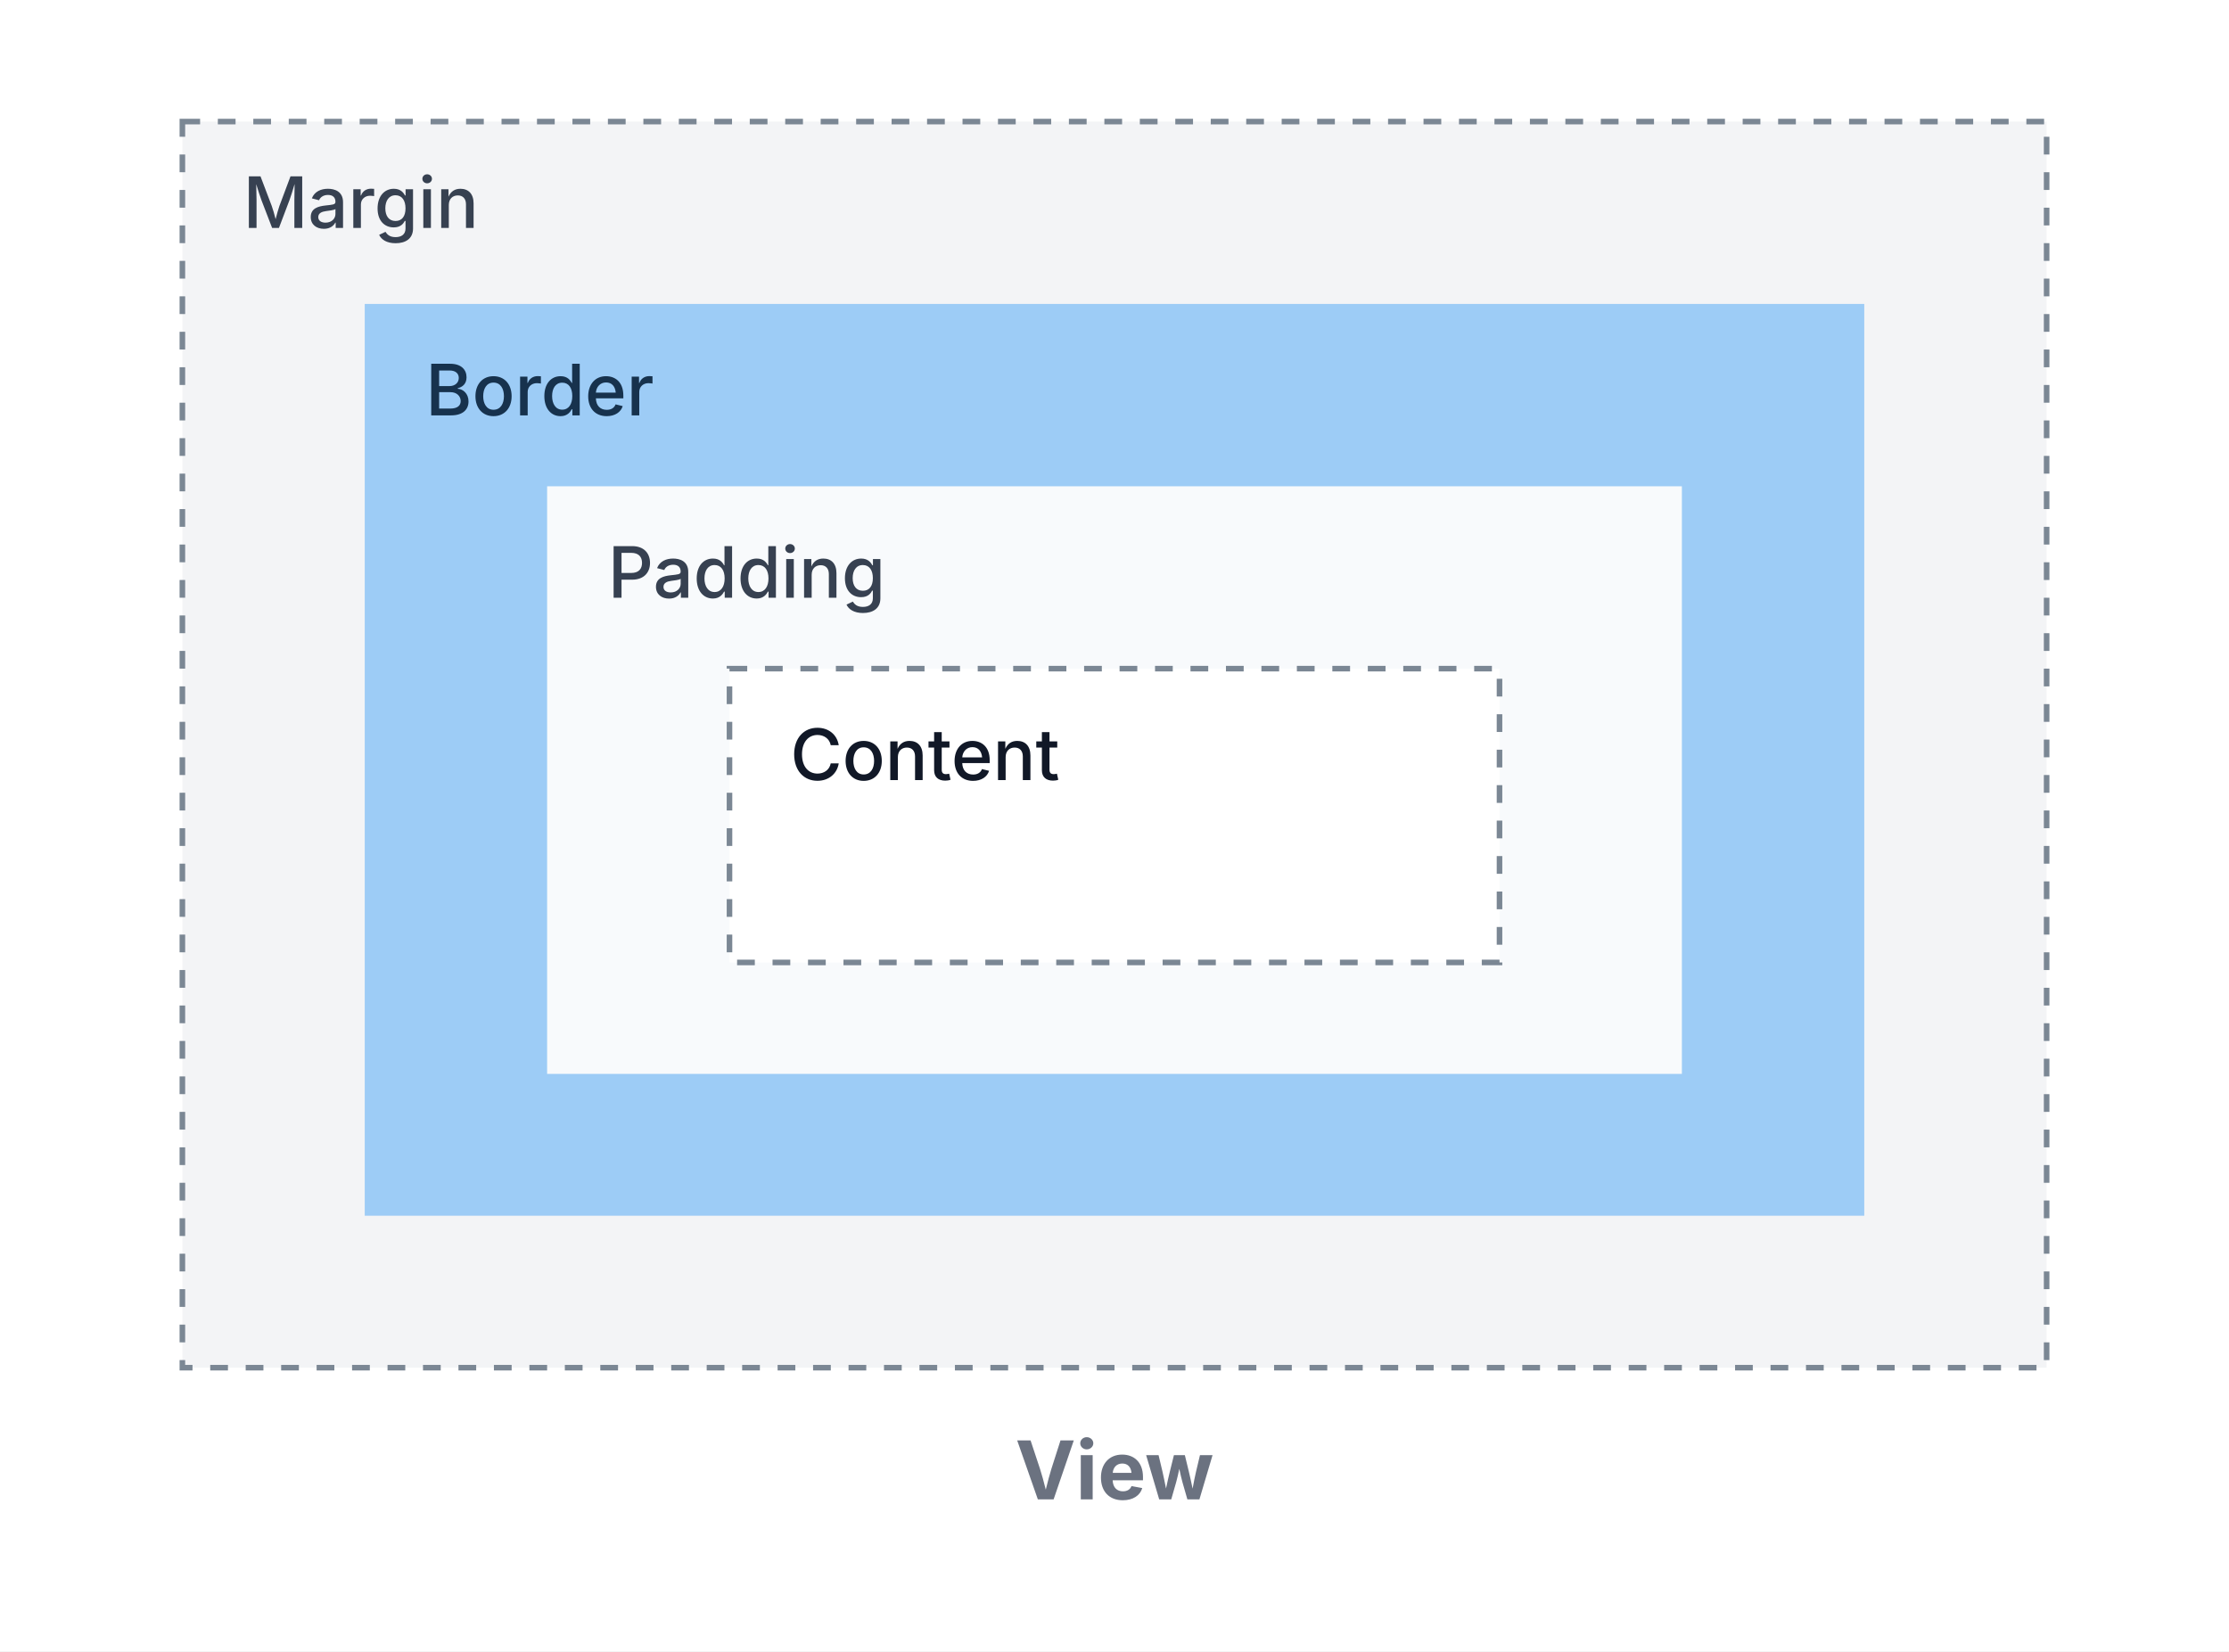
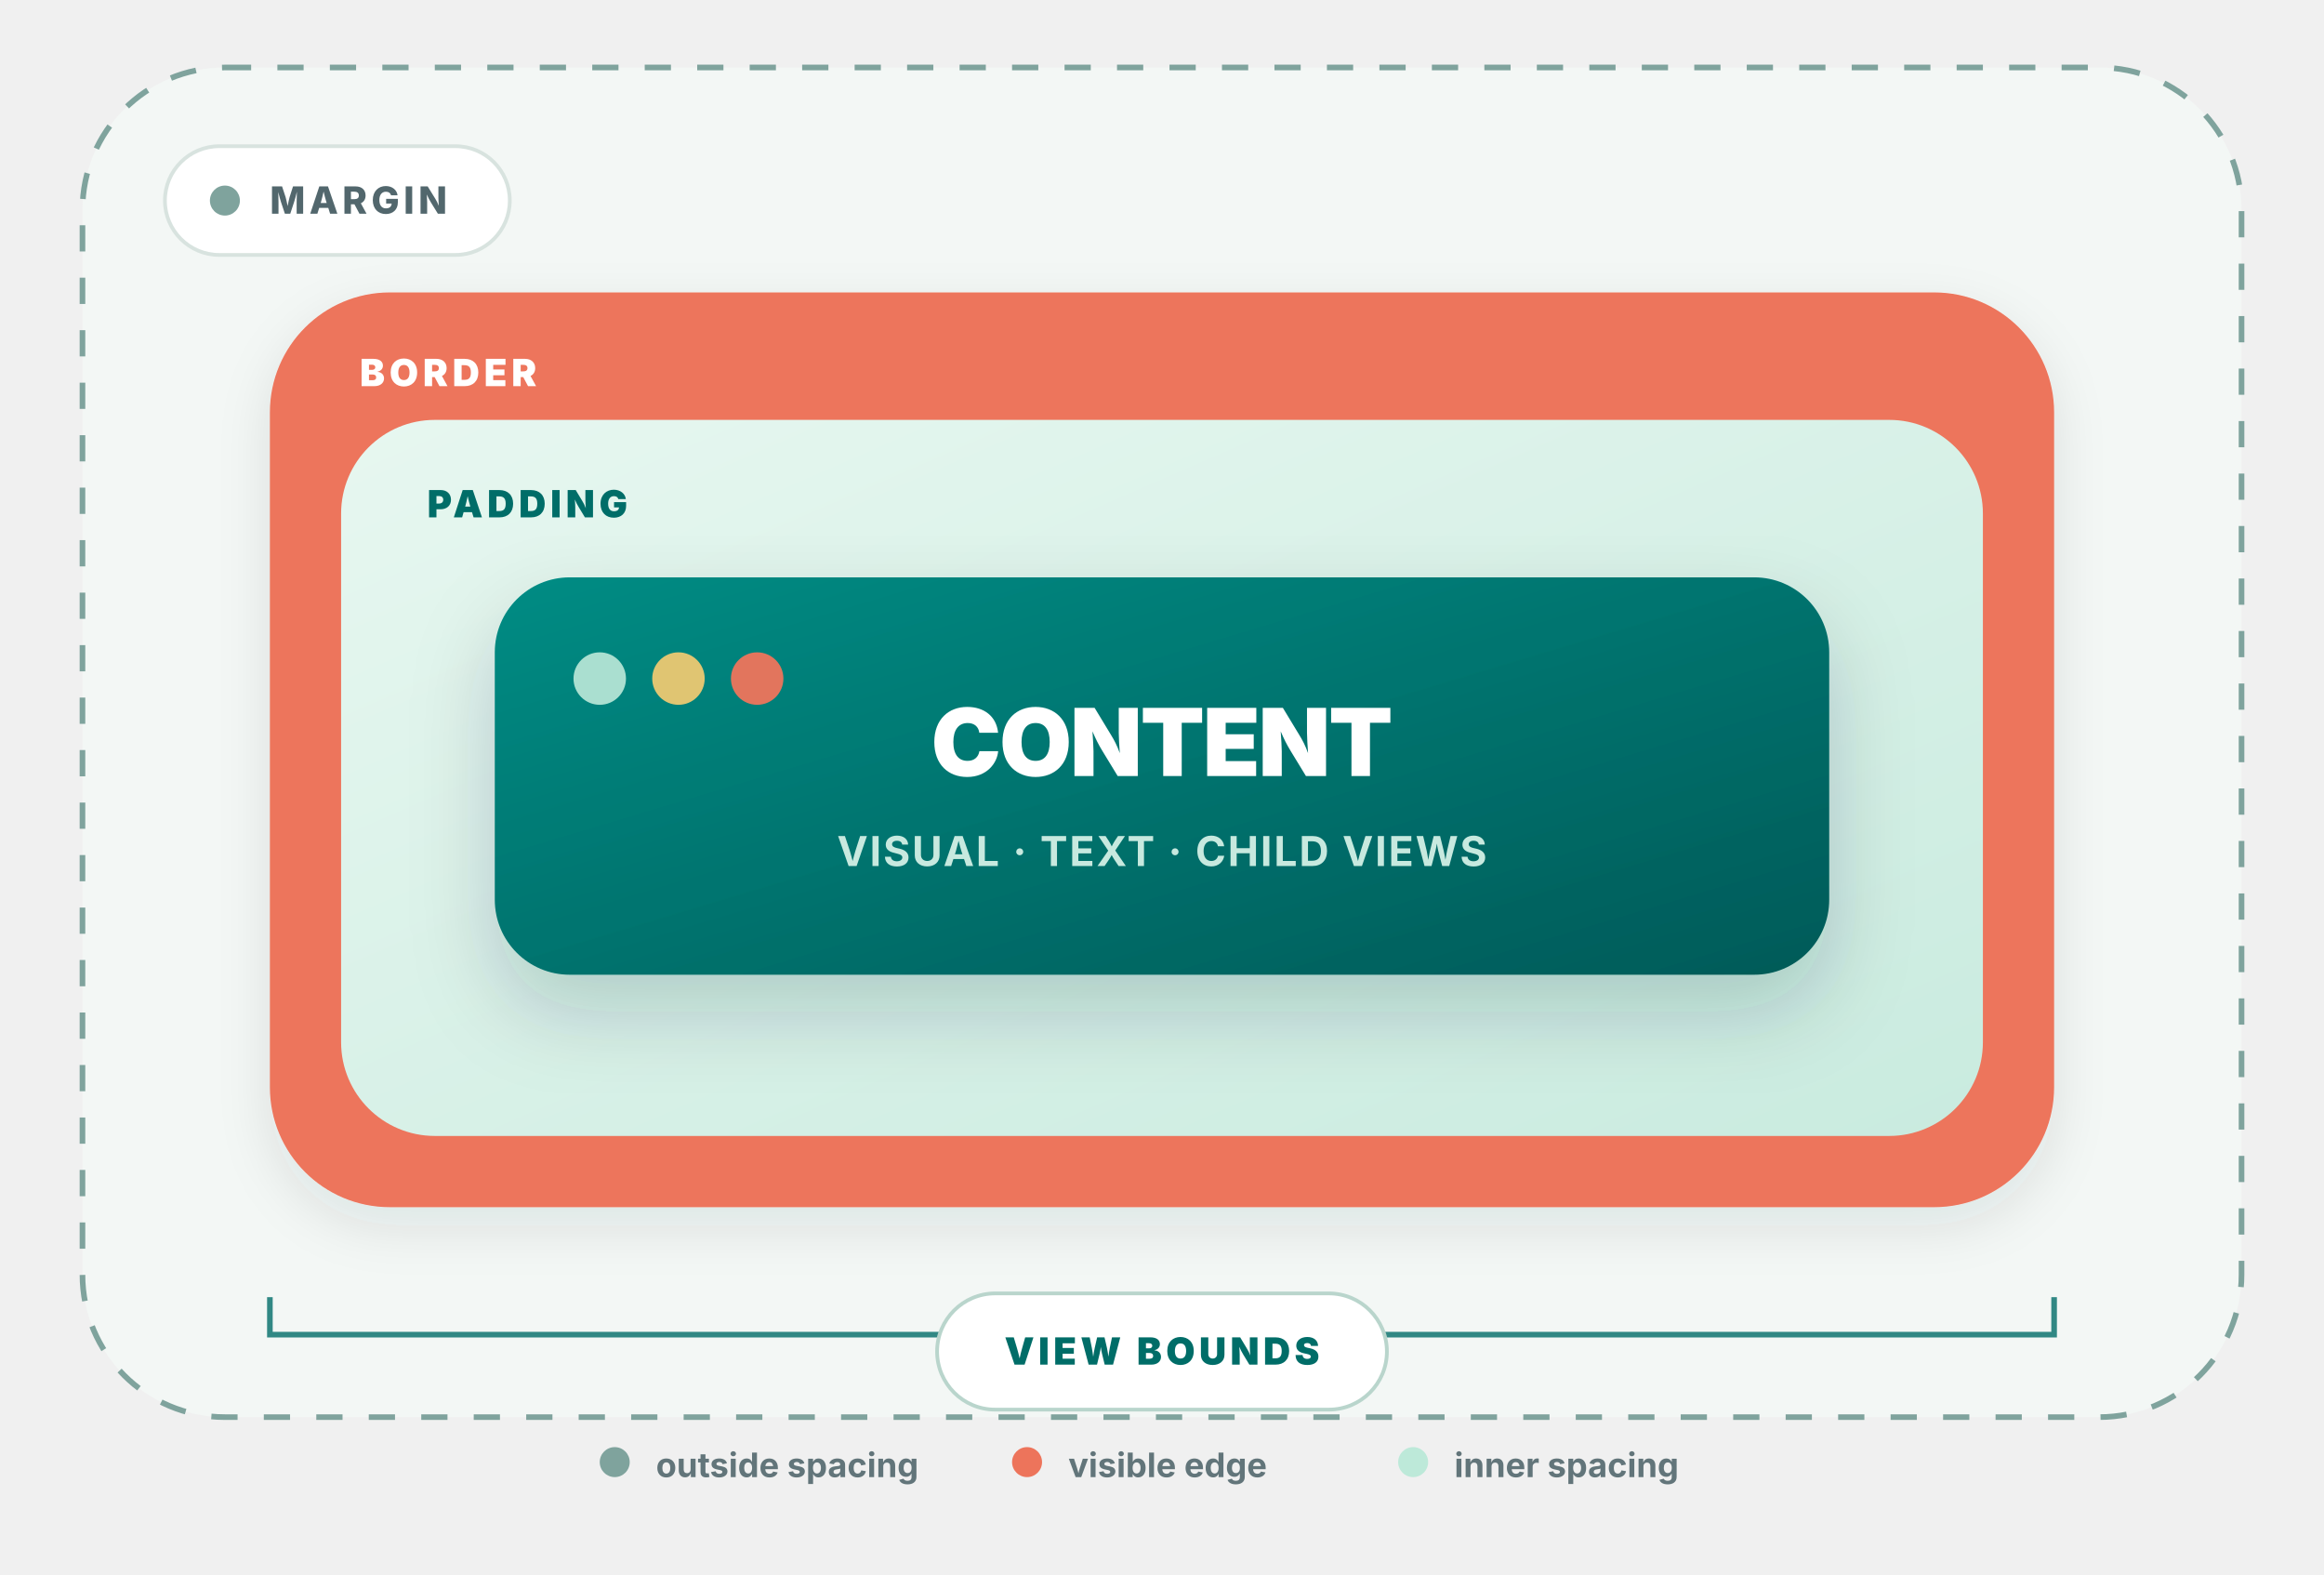
- <svg xmlns="http://www.w3.org/2000/svg" width="440" height="326" viewBox="0 0 440 326" role="img" aria-labelledby="title desc">
-   <rect width="440" height="326" fill="#ffffff" />
+ <svg xmlns="http://www.w3.org/2000/svg" width="620" height="420" viewBox="0 0 620 420" role="img" aria-labelledby="title desc">
+   <defs>
+     <linearGradient id="contentFill" x1="0" y1="0" x2="1" y2="1">
+       <stop offset="0" stop-color="#008c84" />
+       <stop offset="1" stop-color="#005a58" />
+     </linearGradient>
+     <linearGradient id="paddingFill" x1="0" y1="0" x2="1" y2="1">
+       <stop offset="0" stop-color="#e7f7f0" />
+       <stop offset="1" stop-color="#c9ebdf" />
+     </linearGradient>
+     <filter id="layerShadow" x="-20%" y="-20%" width="140%" height="150%">
+       <feDropShadow dx="0" dy="10" stdDeviation="11" flood-color="#142f3a" flood-opacity=".18" />
+     </filter>
+     <filter id="softShadow" x="-20%" y="-20%" width="140%" height="150%">
+       <feDropShadow dx="0" dy="5" stdDeviation="7" flood-color="#142f3a" flood-opacity=".10" />
+     </filter>
+   </defs>
  <g font-family="Inter, Pretendard, 'Noto Sans KR', 'Segoe UI', Arial, sans-serif" text-rendering="geometricPrecision">
-     <rect x="36" y="24" width="368" height="246" fill="#f3f4f6" stroke="#7b8794" stroke-width="1.1" stroke-dasharray="3.5 3.5" />
-     <text x="48" y="45" font-size="14" font-weight="500" fill="#374151">Margin</text>
-     <rect x="72" y="60" width="296" height="180" fill="#9dccf6" />
-     <text x="84" y="82" font-size="14" font-weight="500" fill="#17324d">Border</text>
-     <rect x="108" y="96" width="224" height="116" fill="#f8fafc" />
-     <text x="120" y="118" font-size="14" font-weight="500" fill="#374151">Padding</text>
-     <rect x="144" y="132" width="152" height="58" fill="#ffffff" stroke="#7b8794" stroke-width="1.1" stroke-dasharray="3.5 3.5" />
-     <text x="156" y="154" font-size="14" font-weight="500" fill="#111827">Content</text>
-     <text x="220" y="296" text-anchor="middle" font-size="16" font-weight="700" fill="#6b7280">View</text>
+     <rect x="22" y="18" width="576" height="360" rx="38" fill="#f3f7f5" stroke="#7fa39d" stroke-width="1.5" stroke-dasharray="7 7" />
+     <g transform="translate(44 39)">
+       <rect width="92" height="29" rx="14.5" fill="#ffffff" stroke="#d8e3df" />
+       <circle cx="16" cy="14.5" r="4" fill="#7fa39d" />
+       <text x="28" y="18" fill="#52676d" font-size="10" font-weight="800" letter-spacing="1.1">MARGIN</text>
+     </g>
+     <rect x="72" y="78" width="476" height="244" rx="32" fill="#ed745b" filter="url(#softShadow)" />
+     <text x="96" y="103" fill="#ffffff" font-size="10" font-weight="850" letter-spacing="1.2">BORDER</text>
+     <rect x="91" y="112" width="438" height="191" rx="25" fill="url(#paddingFill)" />
+     <text x="114" y="138" fill="#006d68" font-size="10" font-weight="850" letter-spacing="1.2">PADDING</text>
+     <rect x="132" y="154" width="356" height="106" rx="20" fill="url(#contentFill)" filter="url(#layerShadow)" />
+     <circle cx="160" cy="181" r="7" fill="#bde9d9" opacity=".9" />
+     <circle cx="181" cy="181" r="7" fill="#f3cb71" opacity=".92" />
+     <circle cx="202" cy="181" r="7" fill="#ed745b" opacity=".95" />
+     <text x="310" y="207" fill="#ffffff" font-size="25" font-weight="900" text-anchor="middle" letter-spacing="-.5">CONTENT</text>
+     <text x="310" y="231" fill="#c7e9df" font-size="11" font-weight="650" text-anchor="middle" letter-spacing=".5">VISUAL · TEXT · CHILD VIEWS</text>
+     <g fill="none" stroke="#006d68" stroke-width="1.5" opacity=".8">
+       <path d="M72 346v10h476v-10" />
+       <path d="M310 356v9" />
+     </g>
+     <rect x="250" y="345" width="120" height="31" rx="15.5" fill="#ffffff" stroke="#b9d5cc" />
+     <text x="310" y="364" fill="#006d68" font-size="10" font-weight="850" text-anchor="middle" letter-spacing="1.1">VIEW BOUNDS</text>
+     <g transform="translate(164 390)">
+       <circle cx="0" cy="0" r="4" fill="#7fa39d" />
+       <text x="11" y="4" fill="#62757a" font-size="9" font-weight="750">outside spacing</text>
+       <circle cx="110" cy="0" r="4" fill="#ed745b" />
+       <text x="121" y="4" fill="#62757a" font-size="9" font-weight="750">visible edge</text>
+       <circle cx="213" cy="0" r="4" fill="#bde9d9" />
+       <text x="224" y="4" fill="#62757a" font-size="9" font-weight="750">inner spacing</text>
+     </g>
  </g>
</svg>
